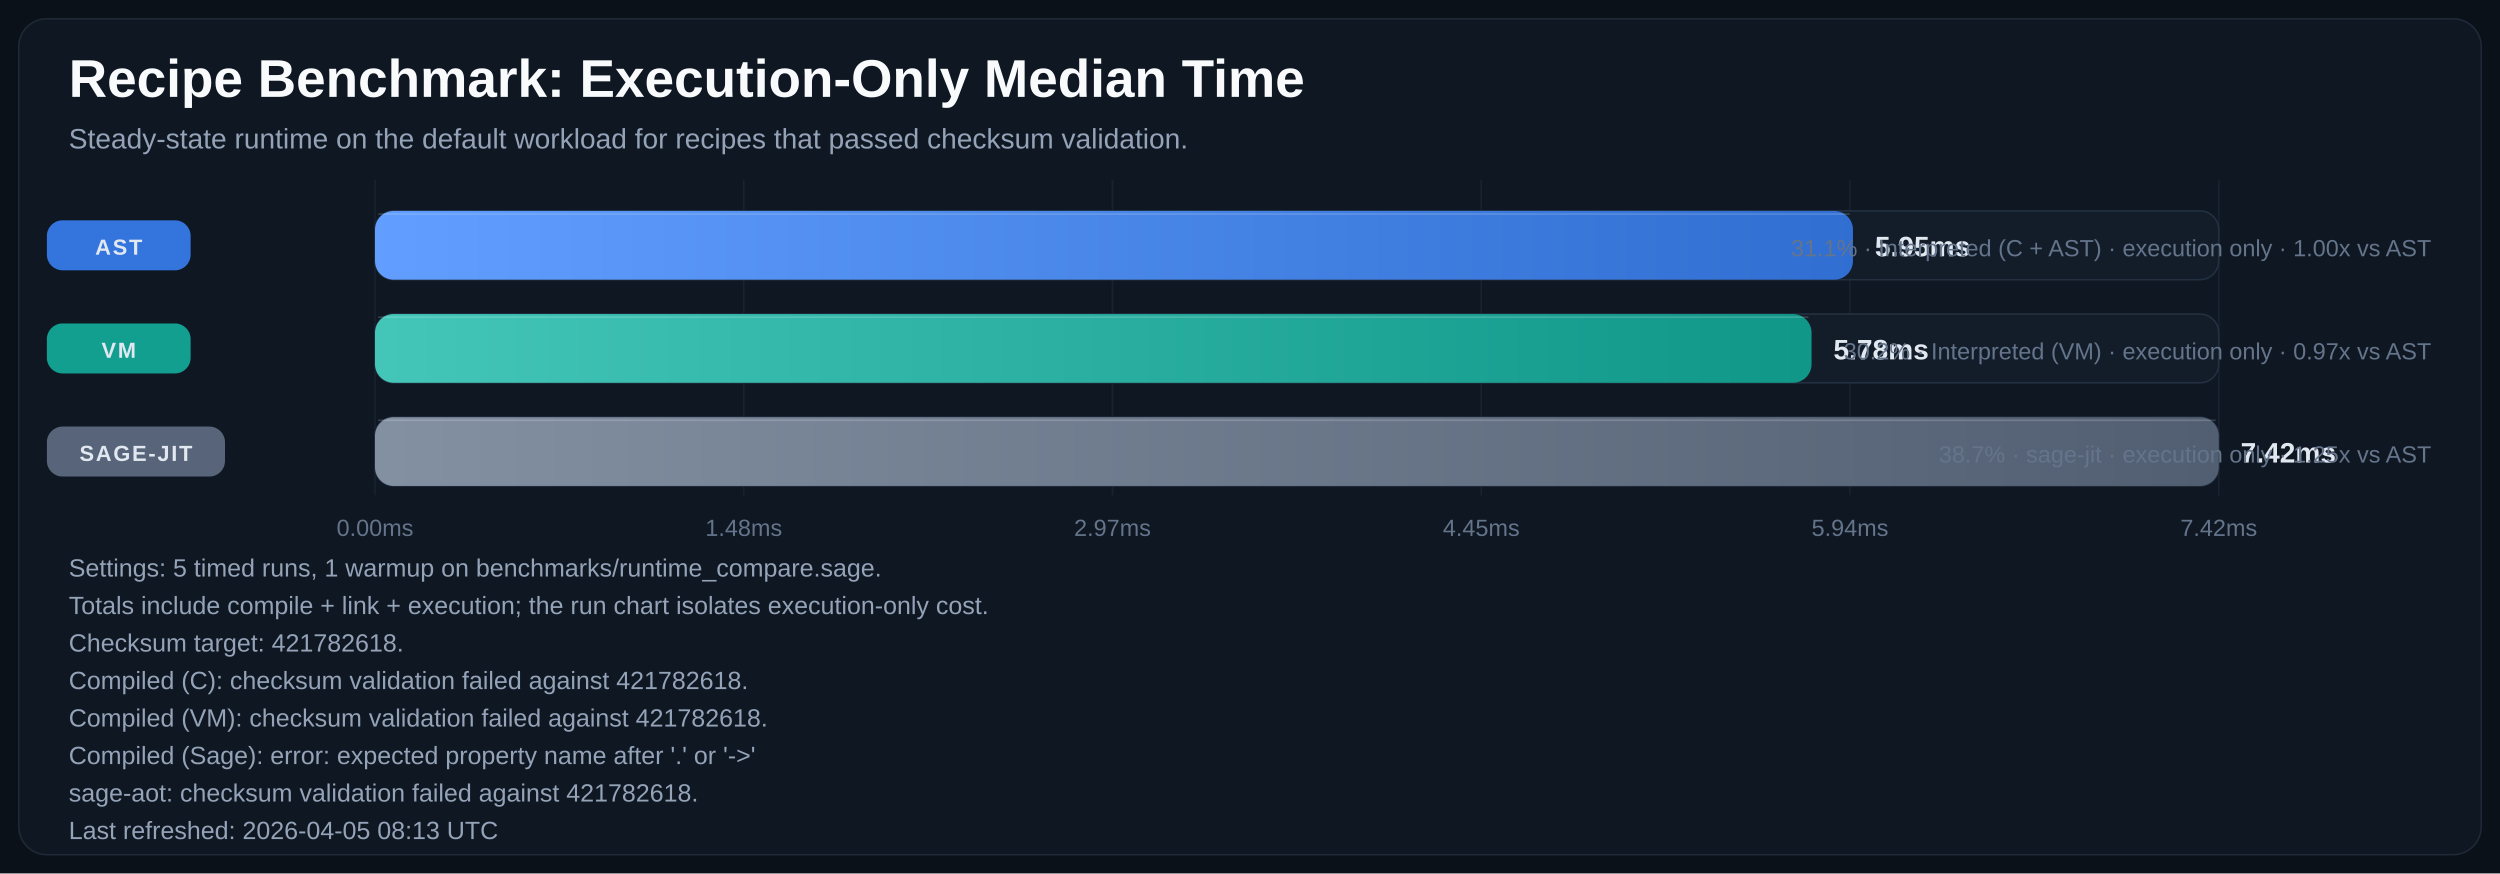
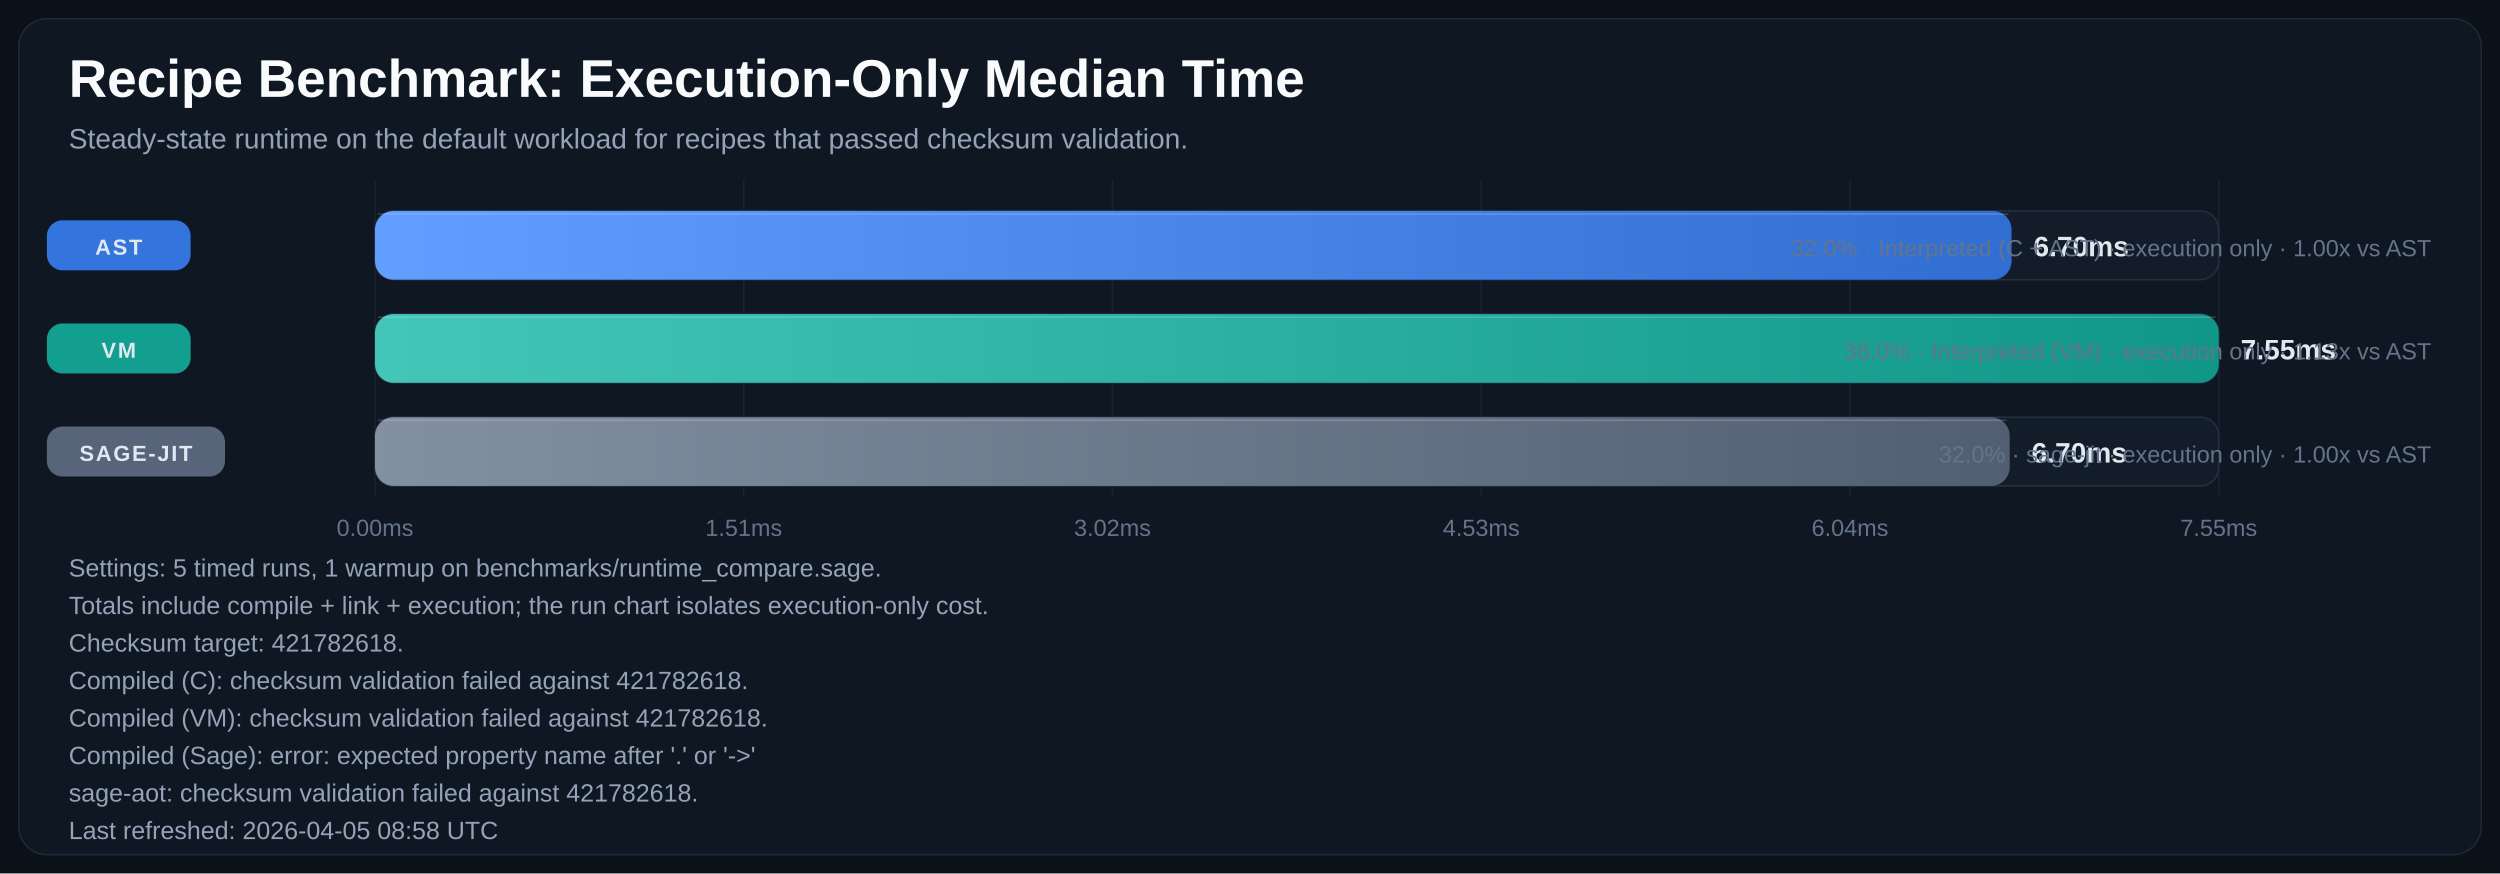
<svg xmlns="http://www.w3.org/2000/svg" width="1600" height="559" viewBox="0 0 1600 559" role="img" aria-labelledby="title desc">
  <defs>
    <linearGradient id="bar-gradient-0" x1="0%" y1="0%" x2="100%" y2="0%">
      <stop offset="0%" stop-color="#619EFF" />
      <stop offset="100%" stop-color="#306ED1" />
    </linearGradient>
    <linearGradient id="bar-gradient-1" x1="0%" y1="0%" x2="100%" y2="0%">
      <stop offset="0%" stop-color="#43C6B8" />
      <stop offset="100%" stop-color="#109788" />
    </linearGradient>
    <linearGradient id="bar-gradient-2" x1="0%" y1="0%" x2="100%" y2="0%">
      <stop offset="0%" stop-color="#8390A2" />
      <stop offset="100%" stop-color="#525F72" />
    </linearGradient>
  </defs>
  <rect width="100%" height="100%" fill="#0B1118" />
  <rect x="12" y="12" width="1576" height="535" rx="18" fill="#0F1722" stroke="#1F2937" />
  <text x="44" y="62" fill="#F8FAFC" font-size="34" font-family="Segoe UI, Arial, sans-serif" font-weight="700">Recipe Benchmark: Execution-Only Median Time</text>
  <text x="44" y="95" fill="#94A3B8" font-size="18" font-family="Segoe UI, Arial, sans-serif">Steady-state runtime on the default workload for recipes that passed checksum validation.</text>
  <line x1="240.0" y1="115" x2="240.0" y2="317" stroke="#182231" stroke-width="1" />
  <text x="240.0" y="343" text-anchor="middle" fill="#64748B" font-size="15" font-family="Segoe UI, Arial, sans-serif">0.00ms</text>
  <line x1="476.0" y1="115" x2="476.0" y2="317" stroke="#182231" stroke-width="1" />
-   <text x="476.0" y="343" text-anchor="middle" fill="#64748B" font-size="15" font-family="Segoe UI, Arial, sans-serif">1.48ms</text>
+   <text x="476.0" y="343" text-anchor="middle" fill="#64748B" font-size="15" font-family="Segoe UI, Arial, sans-serif">1.51ms</text>
  <line x1="712.0" y1="115" x2="712.0" y2="317" stroke="#182231" stroke-width="1" />
-   <text x="712.0" y="343" text-anchor="middle" fill="#64748B" font-size="15" font-family="Segoe UI, Arial, sans-serif">2.97ms</text>
+   <text x="712.0" y="343" text-anchor="middle" fill="#64748B" font-size="15" font-family="Segoe UI, Arial, sans-serif">3.02ms</text>
  <line x1="948.0" y1="115" x2="948.0" y2="317" stroke="#182231" stroke-width="1" />
-   <text x="948.0" y="343" text-anchor="middle" fill="#64748B" font-size="15" font-family="Segoe UI, Arial, sans-serif">4.45ms</text>
+   <text x="948.0" y="343" text-anchor="middle" fill="#64748B" font-size="15" font-family="Segoe UI, Arial, sans-serif">4.53ms</text>
  <line x1="1184.0" y1="115" x2="1184.0" y2="317" stroke="#182231" stroke-width="1" />
-   <text x="1184.0" y="343" text-anchor="middle" fill="#64748B" font-size="15" font-family="Segoe UI, Arial, sans-serif">5.94ms</text>
+   <text x="1184.0" y="343" text-anchor="middle" fill="#64748B" font-size="15" font-family="Segoe UI, Arial, sans-serif">6.04ms</text>
  <line x1="1420.0" y1="115" x2="1420.0" y2="317" stroke="#182231" stroke-width="1" />
-   <text x="1420.0" y="343" text-anchor="middle" fill="#64748B" font-size="15" font-family="Segoe UI, Arial, sans-serif">7.42ms</text>
+   <text x="1420.0" y="343" text-anchor="middle" fill="#64748B" font-size="15" font-family="Segoe UI, Arial, sans-serif">7.55ms</text>
  <rect x="30" y="141.0" width="92" height="32" rx="10" fill="#3479E6" opacity="0.95" />
  <text x="76.0" y="163.0" text-anchor="middle" fill="#E2E8F0" font-size="14" font-family="Segoe UI, Arial, sans-serif" font-weight="700" letter-spacing="1.1">AST</text>
  <rect x="240" y="135" width="1180" height="44" rx="12" fill="#131D2A" stroke="#233041" />
-   <rect x="240" y="135" width="945.9" height="44" rx="12" fill="url(#bar-gradient-0)" />
-   <line x1="242.0" y1="137.0" x2="1183.9" y2="137.0" stroke="#F8FAFC" stroke-opacity="0.18" />
-   <text x="1199.9" y="164.0" fill="#E2E8F0" font-size="18" font-family="Segoe UI, Arial, sans-serif" font-weight="700">5.95ms</text>
-   <text x="1556" y="164.0" text-anchor="end" fill="#64748B" font-size="15" font-family="Segoe UI, Arial, sans-serif">31.1% · Interpreted (C + AST) · execution only · 1.00x vs AST</text>
+   <rect x="240" y="135" width="1047.4" height="44" rx="12" fill="url(#bar-gradient-0)" />
+   <line x1="242.0" y1="137.0" x2="1285.4" y2="137.0" stroke="#F8FAFC" stroke-opacity="0.18" />
+   <text x="1301.4" y="164.0" fill="#E2E8F0" font-size="18" font-family="Segoe UI, Arial, sans-serif" font-weight="700">6.70ms</text>
+   <text x="1556" y="164.0" text-anchor="end" fill="#64748B" font-size="15" font-family="Segoe UI, Arial, sans-serif">32.0% · Interpreted (C + AST) · execution only · 1.00x vs AST</text>
  <rect x="30" y="207.0" width="92" height="32" rx="10" fill="#12A695" opacity="0.95" />
  <text x="76.0" y="229.0" text-anchor="middle" fill="#E2E8F0" font-size="14" font-family="Segoe UI, Arial, sans-serif" font-weight="700" letter-spacing="1.1">VM</text>
  <rect x="240" y="201" width="1180" height="44" rx="12" fill="#131D2A" stroke="#233041" />
-   <rect x="240" y="201" width="919.4" height="44" rx="12" fill="url(#bar-gradient-1)" />
-   <line x1="242.0" y1="203.0" x2="1157.4" y2="203.0" stroke="#F8FAFC" stroke-opacity="0.18" />
-   <text x="1173.4" y="230.0" fill="#E2E8F0" font-size="18" font-family="Segoe UI, Arial, sans-serif" font-weight="700">5.78ms</text>
-   <text x="1556" y="230.0" text-anchor="end" fill="#64748B" font-size="15" font-family="Segoe UI, Arial, sans-serif">30.2% · Interpreted (VM) · execution only · 0.97x vs AST</text>
+   <rect x="240" y="201" width="1180.0" height="44" rx="12" fill="url(#bar-gradient-1)" />
+   <line x1="242.0" y1="203.0" x2="1418.0" y2="203.0" stroke="#F8FAFC" stroke-opacity="0.18" />
+   <text x="1434.0" y="230.0" fill="#E2E8F0" font-size="18" font-family="Segoe UI, Arial, sans-serif" font-weight="700">7.55ms</text>
+   <text x="1556" y="230.0" text-anchor="end" fill="#64748B" font-size="15" font-family="Segoe UI, Arial, sans-serif">36.0% · Interpreted (VM) · execution only · 1.13x vs AST</text>
  <rect x="30" y="273.0" width="114" height="32" rx="10" fill="#5A687D" opacity="0.95" />
  <text x="87.0" y="295.0" text-anchor="middle" fill="#E2E8F0" font-size="14" font-family="Segoe UI, Arial, sans-serif" font-weight="700" letter-spacing="1.1">SAGE-JIT</text>
  <rect x="240" y="267" width="1180" height="44" rx="12" fill="#131D2A" stroke="#233041" />
-   <rect x="240" y="267" width="1180.0" height="44" rx="12" fill="url(#bar-gradient-2)" />
-   <line x1="242.0" y1="269.0" x2="1418.0" y2="269.0" stroke="#F8FAFC" stroke-opacity="0.18" />
-   <text x="1434.0" y="296.0" fill="#E2E8F0" font-size="18" font-family="Segoe UI, Arial, sans-serif" font-weight="700">7.42ms</text>
-   <text x="1556" y="296.0" text-anchor="end" fill="#64748B" font-size="15" font-family="Segoe UI, Arial, sans-serif">38.7% · sage-jit · execution only · 1.25x vs AST</text>
+   <rect x="240" y="267" width="1046.2" height="44" rx="12" fill="url(#bar-gradient-2)" />
+   <line x1="242.0" y1="269.0" x2="1284.2" y2="269.0" stroke="#F8FAFC" stroke-opacity="0.18" />
+   <text x="1300.2" y="296.0" fill="#E2E8F0" font-size="18" font-family="Segoe UI, Arial, sans-serif" font-weight="700">6.70ms</text>
+   <text x="1556" y="296.0" text-anchor="end" fill="#64748B" font-size="15" font-family="Segoe UI, Arial, sans-serif">32.0% · sage-jit · execution only · 1.00x vs AST</text>
  <text x="44" y="369" fill="#94A3B8" font-size="16" font-family="Segoe UI, Arial, sans-serif">Settings: 5 timed runs, 1 warmup on benchmarks/runtime_compare.sage.</text>
  <text x="44" y="393" fill="#94A3B8" font-size="16" font-family="Segoe UI, Arial, sans-serif">Totals include compile + link + execution; the run chart isolates execution-only cost.</text>
  <text x="44" y="417" fill="#94A3B8" font-size="16" font-family="Segoe UI, Arial, sans-serif">Checksum target: 421782618.</text>
  <text x="44" y="441" fill="#94A3B8" font-size="16" font-family="Segoe UI, Arial, sans-serif">Compiled (C): checksum validation failed against 421782618.</text>
  <text x="44" y="465" fill="#94A3B8" font-size="16" font-family="Segoe UI, Arial, sans-serif">Compiled (VM): checksum validation failed against 421782618.</text>
  <text x="44" y="489" fill="#94A3B8" font-size="16" font-family="Segoe UI, Arial, sans-serif">Compiled (Sage): error: expected property name after '.' or '-&gt;'</text>
  <text x="44" y="513" fill="#94A3B8" font-size="16" font-family="Segoe UI, Arial, sans-serif">sage-aot: checksum validation failed against 421782618.</text>
-   <text x="44" y="537" fill="#94A3B8" font-size="16" font-family="Segoe UI, Arial, sans-serif">Last refreshed: 2026-04-05 08:13 UTC</text>
+   <text x="44" y="537" fill="#94A3B8" font-size="16" font-family="Segoe UI, Arial, sans-serif">Last refreshed: 2026-04-05 08:58 UTC</text>
</svg>
